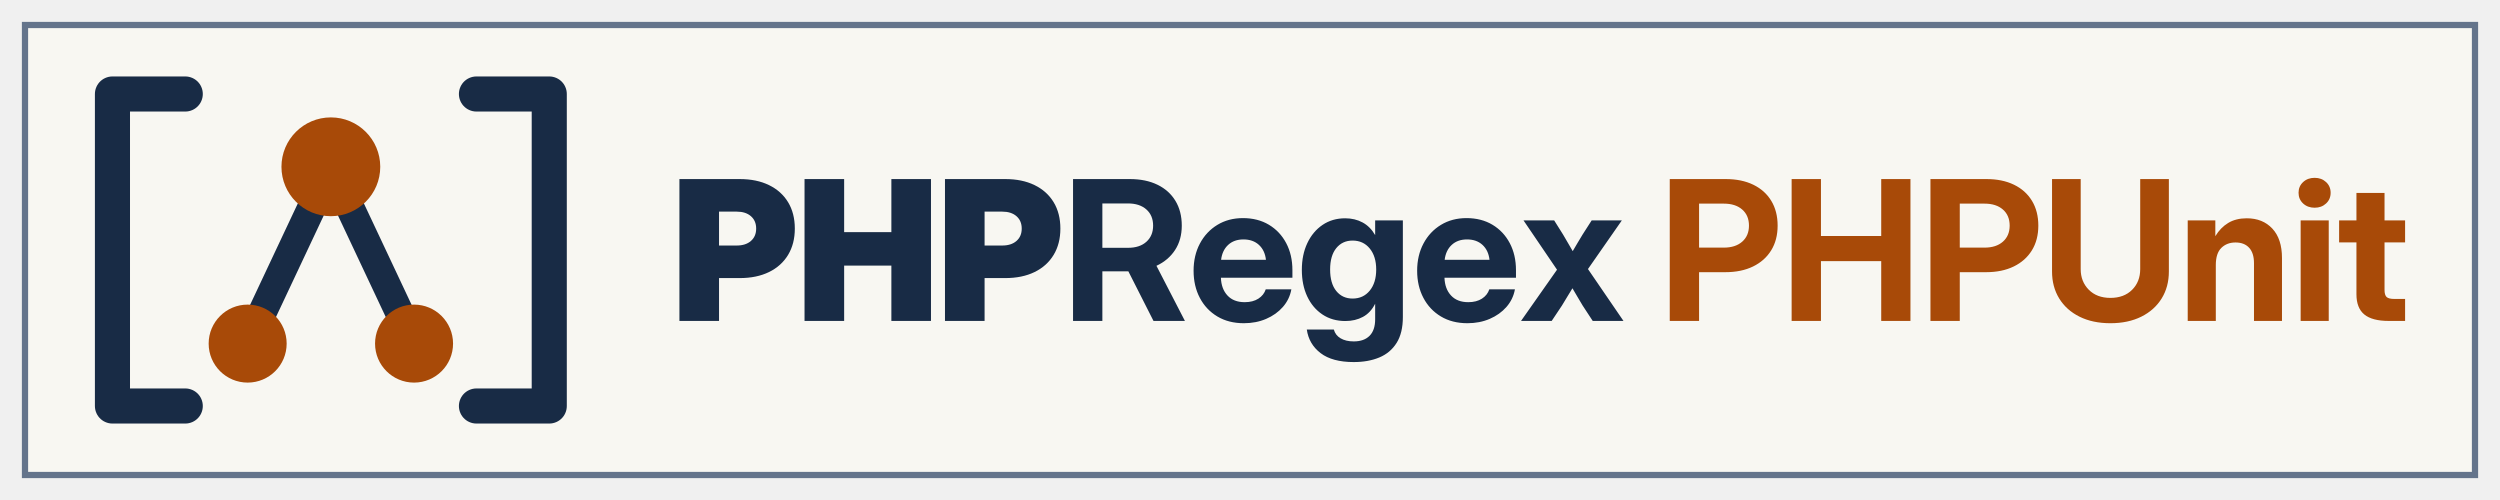
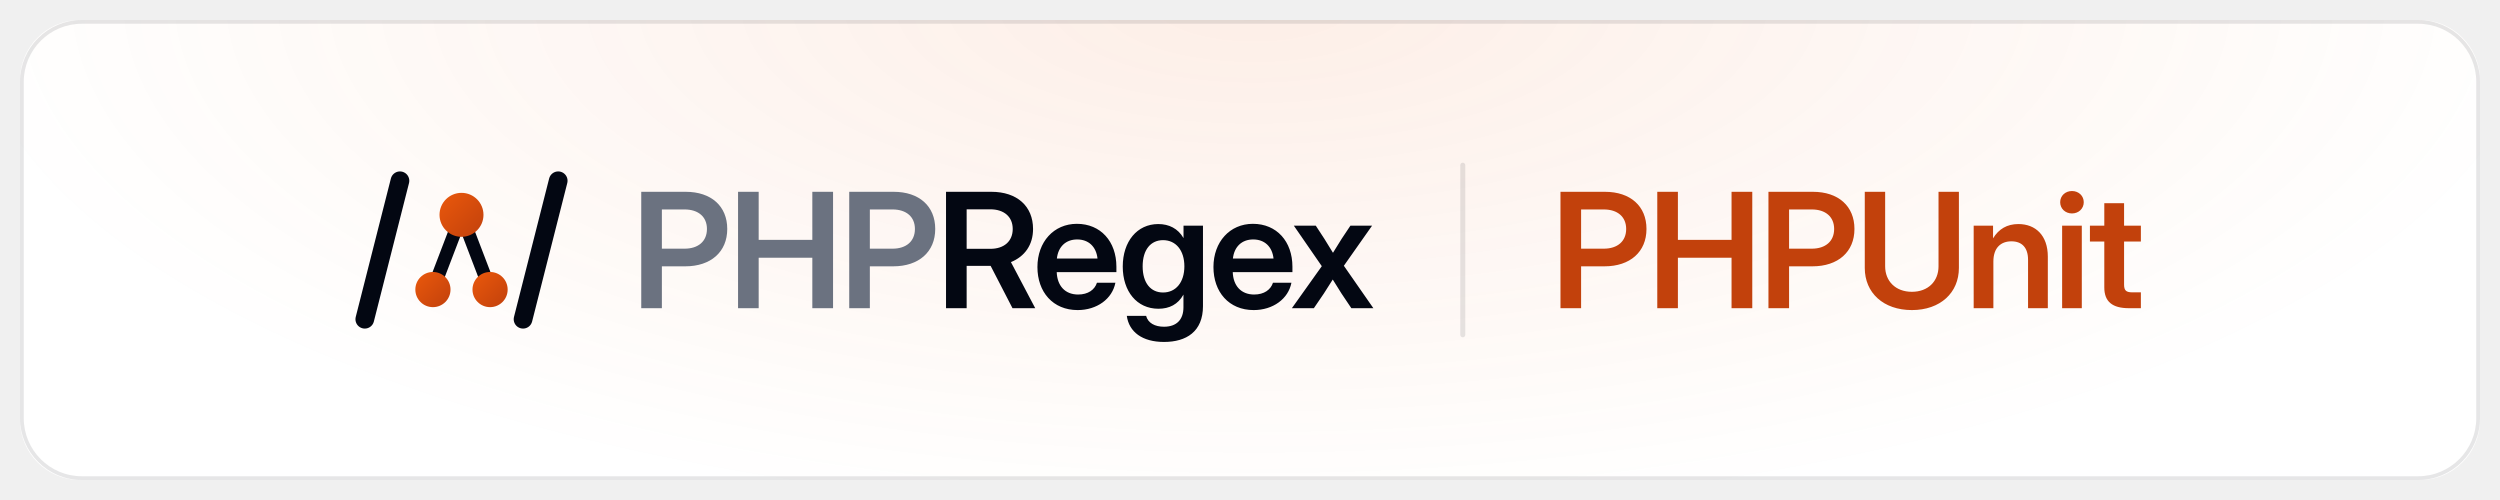
- <svg xmlns="http://www.w3.org/2000/svg" viewBox="0 0 1000 200" width="1000" height="200" role="img">
-   <style>.paper{fill:#F8F7F2}.ink-f{fill:#182B45}.ink-s{stroke:#182B45;fill:none}.amber-f{fill:#A84A08}</style>
-   <rect x="10" y="10" width="980" height="180" class="paper" stroke="#64748B" stroke-width="2.5" />
-   <g transform="translate(132.3418 100) scale(0.52)">
-     <g fill="none" class="ink-s" stroke-width="27" stroke-linecap="round" stroke-linejoin="round">
-       <path d="M-112-120H-168V120H-112" />
-       <path d="M112-120H168V120H112" />
+ <svg xmlns="http://www.w3.org/2000/svg" viewBox="0 0 1000 200" width="1000" height="200" role="img" aria-label="PHPRegex PHPUnit">
+   <defs>
+     <linearGradient id="n" x1="0" y1="0" x2="1" y2="1">
+       <stop offset="0" stop-color="#EA580C" />
+       <stop offset="1" stop-color="#C2410C" />
+     </linearGradient>
+     <radialGradient id="halo" cx="500" cy="0" r="1" gradientUnits="userSpaceOnUse" gradientTransform="translate(500 0) scale(520 210) translate(-500 0)">
+       <stop offset="0" stop-color="rgba(234,88,12,0.10)" />
+       <stop offset="1" stop-color="rgba(234,88,12,0.10)" stop-opacity="0" />
+     </radialGradient>
+   </defs>
+   <rect x="8" y="8" width="984" height="184" rx="24" fill="#FFFFFF" />
+   <rect x="8" y="8" width="984" height="184" rx="24" fill="url(#halo)" />
+   <rect x="8.75" y="8.75" width="982.5" height="182.5" rx="24" fill="none" stroke="rgba(3,7,18,0.10)" stroke-width="1.5" />
+   <g transform="translate(184.60 100.00) scale(0.2198)">
+     <g fill="none" stroke="#030712" stroke-linecap="round">
+       <path d="M-176 126L-112 -126M112 126L176 -126" stroke-width="34" />
+       <path d="M0 -64L-52 72M0 -64L52 72" stroke-width="24" />
    </g>
-     <g transform="translate(0 14)">
-       <path d="M0-78L-64 58M0-78L64 58" fill="none" class="ink-s" stroke-width="22" stroke-linecap="round" />
-       <circle cx="0" cy="-78" r="38" class="amber-f" />
-       <circle cx="-64" cy="58" r="30" class="amber-f" />
-       <circle cx="64" cy="58" r="30" class="amber-f" />
+     <g fill="url(#n)">
+       <circle cx="0" cy="-64" r="40" />
+       <circle cx="-52" cy="72" r="32" />
+       <circle cx="52" cy="72" r="32" />
    </g>
  </g>
-   <g transform="translate(268.7218 128.374)">
-     <path d="M3.047 0.0V-56.748H27.155Q33.935 -56.748 38.886 -54.33Q43.837 -51.911 46.522 -47.474Q49.207 -43.037 49.207 -36.943Q49.207 -30.888 46.522 -26.432Q43.837 -21.976 38.886 -19.557Q33.935 -17.139 27.155 -17.139H18.891V0.0ZM18.891 -30.164H25.975Q29.555 -30.164 31.649 -31.992Q33.744 -33.82 33.744 -36.943Q33.744 -40.066 31.649 -41.895Q29.555 -43.723 25.975 -43.723H18.891ZM53.092 0.0V-56.748H68.936V-35.534H87.826V-56.748H103.67V0.0H87.826V-22.128H68.936V0.0ZM109.269 0.0V-56.748H133.377Q140.156 -56.748 145.107 -54.33Q150.059 -51.911 152.744 -47.474Q155.429 -43.037 155.429 -36.943Q155.429 -30.888 152.744 -26.432Q150.059 -21.976 145.107 -19.557Q140.156 -17.139 133.377 -17.139H125.112V0.0ZM125.112 -30.164H132.196Q135.776 -30.164 137.871 -31.992Q139.966 -33.82 139.966 -36.943Q139.966 -40.066 137.871 -41.895Q135.776 -43.723 132.196 -43.723H125.112Z" class="ink-f" />
-     <path transform="translate(156.2666 0)" d="M4.228 0.0V-56.748H26.927Q33.325 -56.748 37.991 -54.482Q42.656 -52.216 45.189 -48.026Q47.722 -43.837 47.722 -38.124Q47.722 -32.487 45.037 -28.374Q42.352 -24.261 37.591 -22.052L48.979 0.0H36.41L26.355 -19.843Q26.317 -19.843 26.241 -19.843H15.958V0.0ZM15.958 -29.25H26.241Q30.888 -29.25 33.573 -31.668Q36.258 -34.087 36.258 -38.124Q36.258 -42.199 33.554 -44.599Q30.85 -46.998 26.203 -46.998H15.958ZM72.554 0.914Q66.46 0.914 61.947 -1.79Q57.434 -4.494 54.939 -9.236Q52.444 -13.978 52.444 -20.071Q52.444 -26.203 54.977 -30.964Q57.51 -35.725 61.966 -38.429Q66.422 -41.133 72.173 -41.133Q78.114 -41.133 82.551 -38.486Q86.988 -35.839 89.483 -31.135Q91.978 -26.432 91.978 -20.3V-17.291H63.375Q63.527 -12.835 66.003 -10.169Q68.479 -7.503 72.896 -7.503Q76.172 -7.503 78.362 -8.912Q80.552 -10.321 81.313 -12.645H91.559Q90.835 -8.646 88.169 -5.599Q85.503 -2.552 81.466 -0.819Q77.429 0.914 72.554 0.914ZM63.451 -24.451H81.39Q80.971 -28.222 78.59 -30.412Q76.21 -32.602 72.401 -32.602Q68.631 -32.602 66.27 -30.412Q63.908 -28.222 63.451 -24.451ZM116.505 16.453Q107.936 16.453 103.251 12.873Q98.566 9.293 97.729 3.428H108.545Q109.154 5.713 111.249 6.951Q113.344 8.188 116.505 8.188Q120.618 8.188 122.846 5.941Q125.074 3.694 125.074 -0.647V-6.817H125.036Q123.246 -3.275 120.18 -1.619Q117.114 0.038 113.153 0.038Q107.897 0.038 103.975 -2.59Q100.052 -5.218 97.9 -9.807Q95.748 -14.396 95.748 -20.414Q95.748 -26.47 97.938 -31.116Q100.128 -35.763 104.032 -38.41Q107.936 -41.057 113.077 -41.057Q116.962 -41.057 120.028 -39.4Q123.094 -37.743 125.036 -34.392H125.074V-40.219H136.157V-1.562Q136.157 4.799 133.663 8.779Q131.168 12.759 126.75 14.606Q122.332 16.453 116.505 16.453ZM116.048 -8.95Q120.313 -8.95 122.903 -12.111Q125.493 -15.272 125.493 -20.566Q125.493 -25.822 122.903 -28.983Q120.313 -32.145 116.048 -32.145Q111.973 -32.145 109.516 -29.117Q107.06 -26.089 107.06 -20.566Q107.06 -15.006 109.516 -11.978Q111.973 -8.95 116.048 -8.95ZM161.979 0.914Q155.886 0.914 151.373 -1.79Q146.859 -4.494 144.365 -9.236Q141.87 -13.978 141.87 -20.071Q141.87 -26.203 144.403 -30.964Q146.936 -35.725 151.392 -38.429Q155.848 -41.133 161.599 -41.133Q167.54 -41.133 171.977 -38.486Q176.414 -35.839 178.909 -31.135Q181.403 -26.432 181.403 -20.3V-17.291H152.801Q152.953 -12.835 155.429 -10.169Q157.904 -7.503 162.322 -7.503Q165.598 -7.503 167.788 -8.912Q169.978 -10.321 170.739 -12.645H180.984Q180.261 -8.646 177.595 -5.599Q174.929 -2.552 170.892 -0.819Q166.854 0.914 161.979 0.914ZM152.877 -24.451H170.815Q170.396 -28.222 168.016 -30.412Q165.636 -32.602 161.827 -32.602Q158.057 -32.602 155.695 -30.412Q153.334 -28.222 152.877 -24.451ZM183.422 0.0 197.818 -20.49 184.412 -40.219H196.676L200.218 -34.582Q201.246 -32.83 202.198 -31.192Q203.15 -29.555 204.103 -27.917Q205.055 -29.555 206.026 -31.192Q206.997 -32.83 208.063 -34.582L211.682 -40.219H223.755L210.196 -20.757L224.402 0.0H212.101L208.063 -6.17Q206.959 -7.998 205.969 -9.693Q204.979 -11.388 203.988 -13.063Q202.96 -11.388 201.932 -9.693Q200.903 -7.998 199.799 -6.17L195.686 0.0Z" class="ink-f" />
-     <path transform="translate(394.9512 0)" d="M4.228 0.0V-56.748H26.622Q32.982 -56.748 37.648 -54.482Q42.313 -52.216 44.846 -48.026Q47.379 -43.837 47.379 -38.124Q47.379 -32.411 44.808 -28.241Q42.237 -24.07 37.553 -21.785Q32.868 -19.5 26.47 -19.5H15.958V0.0ZM15.958 -29.326H25.86Q30.507 -29.326 33.211 -31.707Q35.915 -34.087 35.915 -38.124Q35.915 -42.199 33.211 -44.561Q30.507 -46.922 25.86 -46.922H15.958ZM52.978 0.0V-56.748H64.708V-33.973H88.816V-56.748H100.509V0.0H88.816V-23.918H64.708V0.0ZM108.507 0.0V-56.748H130.901Q137.262 -56.748 141.927 -54.482Q146.593 -52.216 149.125 -48.026Q151.658 -43.837 151.658 -38.124Q151.658 -32.411 149.087 -28.241Q146.517 -24.07 141.832 -21.785Q137.147 -19.5 130.749 -19.5H120.237V0.0ZM120.237 -29.326H130.14Q134.786 -29.326 137.49 -31.707Q140.194 -34.087 140.194 -38.124Q140.194 -42.199 137.49 -44.561Q134.786 -46.922 130.14 -46.922H120.237ZM180.489 0.914Q173.405 0.914 168.149 -1.695Q162.894 -4.304 160.018 -8.969Q157.143 -13.635 157.143 -19.767V-56.748H168.606V-20.719Q168.606 -15.729 171.844 -12.473Q175.081 -9.217 180.489 -9.217Q185.936 -9.217 189.173 -12.454Q192.41 -15.691 192.41 -20.719V-56.748H203.874V-19.767Q203.874 -13.635 200.979 -8.969Q198.085 -4.304 192.829 -1.695Q187.573 0.914 180.489 0.914ZM222.65 -22.356V0.0H211.415V-40.219H222.46V-33.896Q224.517 -37.324 227.602 -39.19Q230.687 -41.057 235.028 -41.057Q241.427 -41.057 245.273 -36.924Q249.12 -32.792 249.12 -25.175V0.0H237.923V-23.118Q237.923 -27.155 235.98 -29.269Q234.038 -31.383 230.534 -31.383Q227.068 -31.383 224.859 -29.212Q222.65 -27.041 222.65 -22.356ZM256.585 0.0V-40.219H267.82V0.0ZM262.184 -45.284Q259.403 -45.284 257.575 -46.979Q255.747 -48.674 255.747 -51.264Q255.747 -53.854 257.575 -55.548Q259.403 -57.243 262.184 -57.243Q264.926 -57.243 266.754 -55.548Q268.582 -53.854 268.582 -51.264Q268.582 -48.674 266.754 -46.979Q264.926 -45.284 262.184 -45.284ZM298.365 -40.219V-31.421H290.139V-12.416Q290.139 -10.359 290.958 -9.579Q291.776 -8.798 294.062 -8.798H298.365V0.0H291.814Q285.188 0.0 282.045 -2.59Q278.903 -5.18 278.903 -10.664V-31.421H271.972V-40.219H278.903V-51.188H290.139V-40.219Z" class="amber-f" />
-   </g>
+   <path d="M256.5 123.28H264.75V106.53H274.12C284.34 106.53 290.9 100.75 290.9 91.59C290.9 82.47 284.5 76.72 274.28 76.72H256.5ZM264.75 99.47V83.78H273.81C279.37 83.78 282.78 86.75 282.78 91.59C282.78 96.47 279.37 99.47 273.81 99.47Z M295.22 123.28H303.47V103.09H324.93V123.28H333.22V76.72H324.93V95.94H303.47V76.72H295.22Z M339.69 123.28H347.94V106.53H357.31C367.53 106.53 374.09 100.75 374.09 91.59C374.09 82.47 367.69 76.72 357.47 76.72H339.69ZM347.94 99.47V83.78H357C362.56 83.78 365.97 86.75 365.97 91.59C365.97 96.47 362.56 99.47 357 99.47Z" fill="#6B7280" />
+   <path d="M378.41 123.28H386.66V106.34H396.03C396.12 106.34 396.19 106.34 396.25 106.34L405 123.28H414.09L404.37 104.84C409.91 102.59 413.22 97.94 413.22 91.59C413.22 82.47 406.81 76.72 396.56 76.72H378.41ZM386.66 99.53V83.72H396.09C401.66 83.72 405.09 86.75 405.09 91.59C405.09 96.47 401.66 99.53 396.16 99.53Z M431.06 124.03C438.78 124.03 444.91 119.56 446.16 113.09H438.78C437.88 115.91 435.22 117.81 431.25 117.81C425.94 117.81 422.88 114.22 422.69 108.84H446.56V106.69C446.56 96.56 440.25 89.53 430.75 89.53C421.5 89.53 414.97 96.78 414.97 106.81C414.97 116.81 421.16 124.03 431.06 124.03ZM422.75 103.41C423.28 98.69 426.31 95.78 430.88 95.78C435.44 95.78 438.5 98.69 439 103.41Z M465.6 136.78C474.53 136.78 481.19 132.66 481.19 122.44V90.28H473.41V95.19H473.38C471.19 91.41 467.6 89.62 463.31 89.62C454.85 89.62 449.1 96.59 449.1 106.62C449.1 116.56 454.75 123.5 463.38 123.5C467.72 123.5 471.22 121.75 473.35 117.88H473.38V122.91C473.38 127.97 470.53 130.69 465.6 130.69C461.91 130.69 459.19 129.19 458.44 126.34H450.72C451.6 132.75 456.88 136.78 465.6 136.78ZM465.22 117C460.35 117 457.06 113.28 457.06 106.53C457.06 99.81 460.35 96.06 465.22 96.06C470.38 96.06 473.75 100.19 473.75 106.53C473.75 112.88 470.38 117 465.22 117Z M501.47 124.03C509.19 124.03 515.32 119.56 516.57 113.09H509.19C508.28 115.91 505.63 117.81 501.66 117.81C496.35 117.81 493.28 114.22 493.1 108.84H516.97V106.69C516.97 96.56 510.66 89.53 501.16 89.53C491.91 89.53 485.38 96.78 485.38 106.81C485.38 116.81 491.57 124.03 501.47 124.03ZM493.16 103.41C493.69 98.69 496.72 95.78 501.28 95.78C505.85 95.78 508.91 98.69 509.41 103.41Z M516.75 123.28H525.54L529.54 117.41C530.79 115.47 531.94 113.62 533.1 111.81C534.25 113.62 535.38 115.47 536.6 117.41L540.54 123.28H549.35L537.54 106.31L548.82 90.28H540.16L536.66 95.53C535.44 97.47 534.32 99.28 533.19 101.12C532.07 99.28 530.94 97.47 529.75 95.53L526.32 90.28H517.54L528.72 106.47Z" fill="#030712" />
+   <rect x="584.11" y="65.08" width="2" height="69.84" rx="1" fill="rgba(3,7,18,0.10)" />
+   <path d="M624.19 123.28H632.44V106.53H641.81C652.03 106.53 658.59 100.75 658.59 91.59C658.59 82.47 652.19 76.72 641.97 76.72H624.19ZM632.44 99.47V83.78H641.5C647.06 83.78 650.47 86.75 650.47 91.59C650.47 96.47 647.06 99.47 641.5 99.47Z M662.91 123.28H671.16V103.09H692.62V123.28H700.91V76.72H692.62V95.94H671.16V76.72H662.91Z M707.38 123.28H715.63V106.53H725C735.22 106.53 741.78 100.75 741.78 91.59C741.78 82.47 735.38 76.72 725.16 76.72H707.38ZM715.63 99.47V83.78H724.69C730.25 83.78 733.66 86.75 733.66 91.59C733.66 96.47 730.25 99.47 724.69 99.47Z M764.75 124.03C776.13 124.03 783.56 117.09 783.56 107.19V76.72H775.41V106.53C775.41 112.47 771.28 116.72 764.75 116.72C758.22 116.72 754.06 112.44 754.06 106.53V76.72H745.91V107.19C745.91 117.12 753.35 124.03 764.75 124.03Z M797.35 104.62C797.35 99 800.44 96.53 804.57 96.53C808.78 96.53 811.22 99.06 811.22 103.91V123.28H819.13V102.66C819.13 94.19 814.25 89.62 807.35 89.62C802.82 89.62 799.47 91.62 797.22 95.34V90.28H789.47V123.28H797.35Z M824.85 123.28H832.72V90.28H824.85ZM828.79 85.38C831.47 85.38 833.5 83.44 833.5 80.88C833.5 78.34 831.47 76.41 828.79 76.41C826.1 76.41 824.07 78.34 824.07 80.88C824.07 83.44 826.1 85.38 828.79 85.38Z M856.35 90.28H849.63V81.28H841.72V90.28H835.97V96.62H841.72V114.97C841.72 120.62 844.88 123.28 851.6 123.28H856.35V116.94H852.97C850.41 116.94 849.63 116.16 849.63 113.81V96.62H856.35Z" fill="#C2410C" />
</svg>
